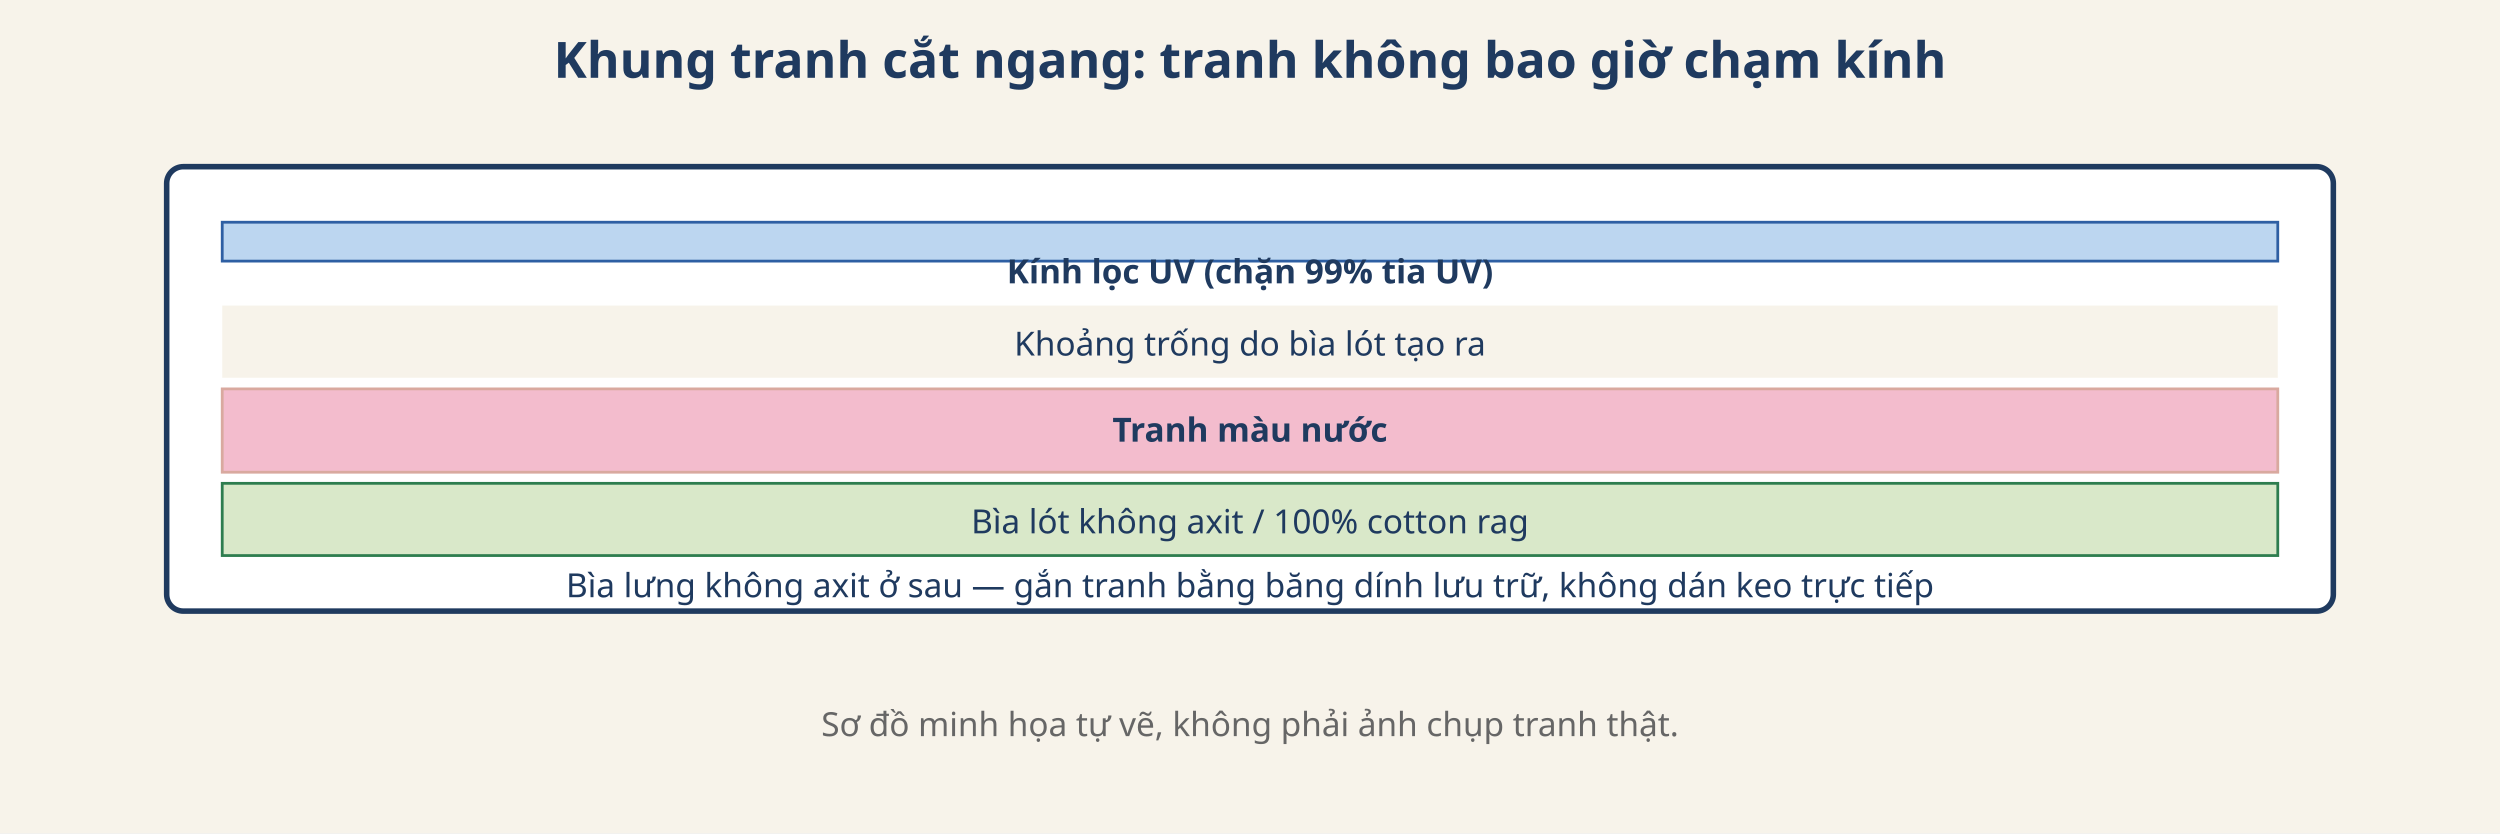
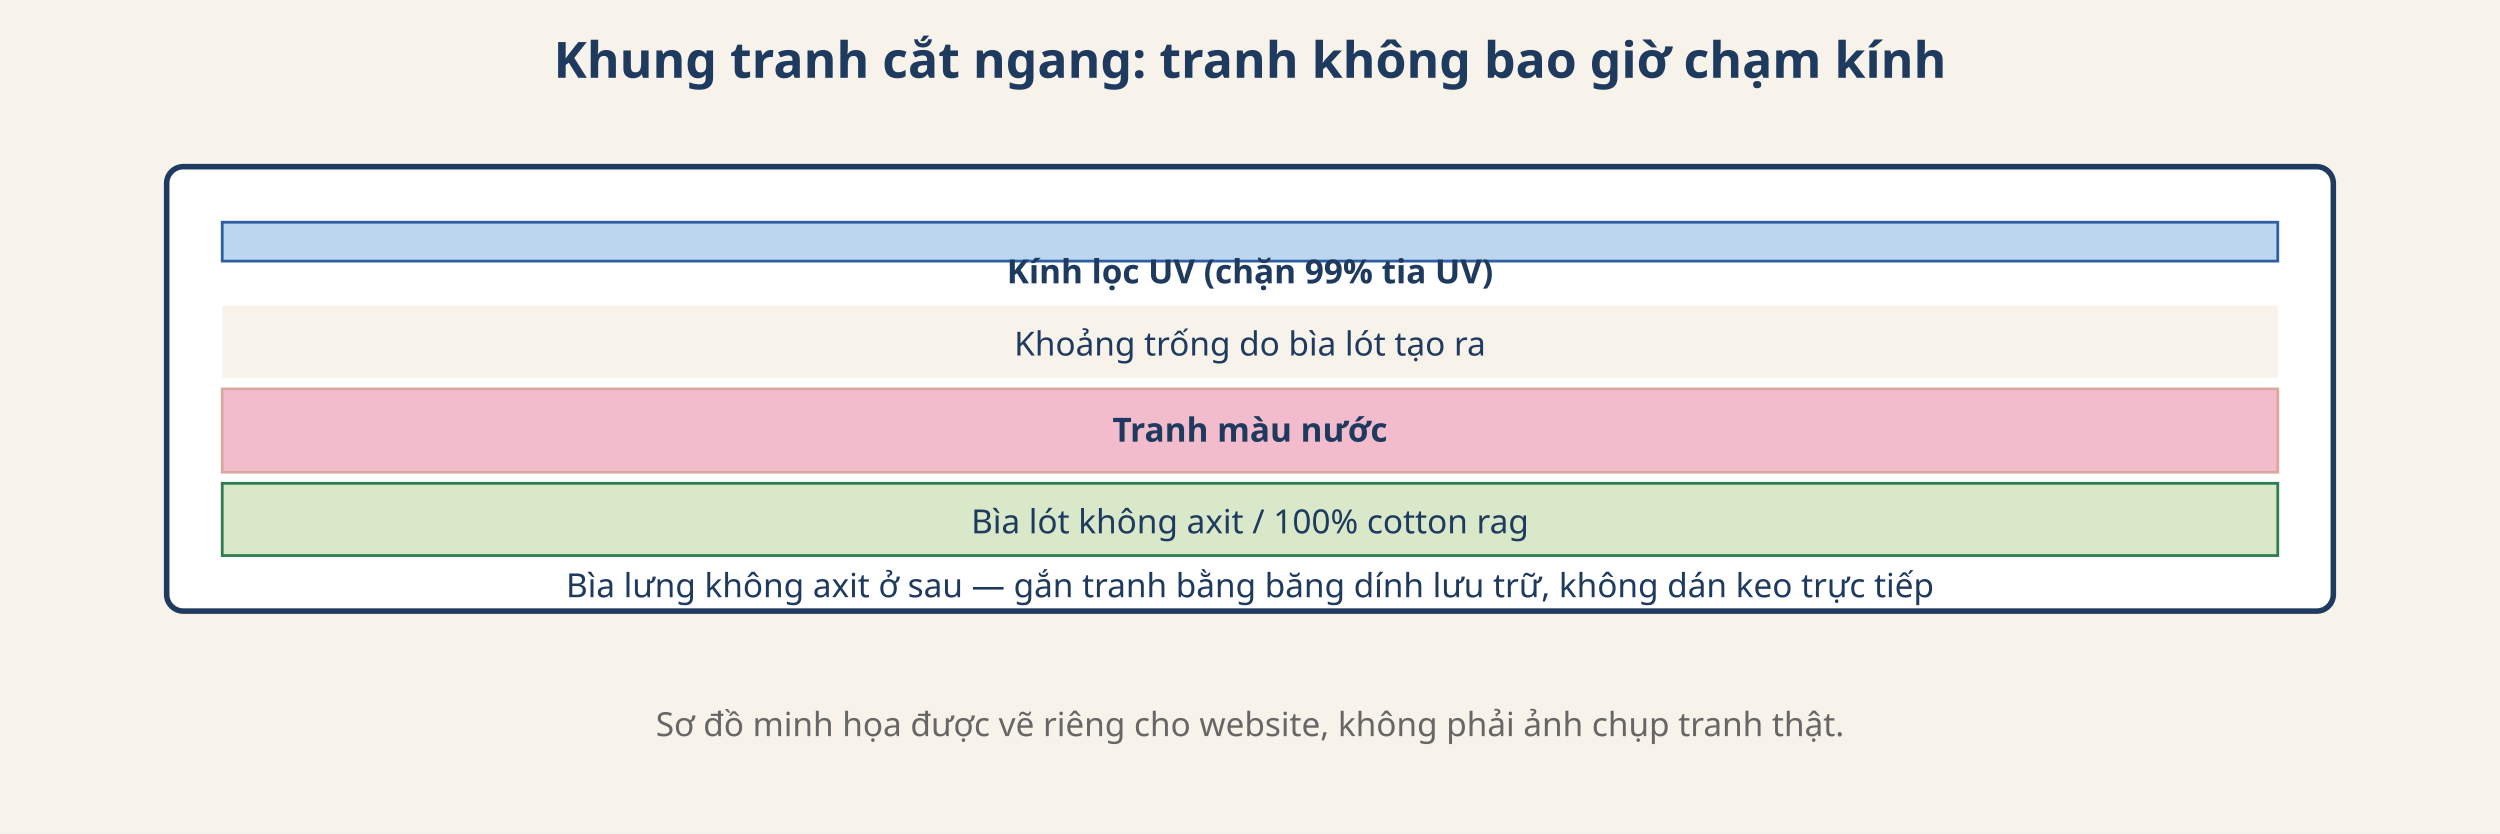
<svg xmlns="http://www.w3.org/2000/svg" width="900" height="300" viewBox="0 0 900 300" role="img" aria-label="Sơ đồ khung tranh cắt ngang: kính, khoảng trống, tranh, bìa lót không axit">
  <rect width="900" height="300" fill="#f7f3ea" />
  <text x="450" y="28" text-anchor="middle" font-family="sans-serif" font-size="18" font-weight="bold" fill="#1f3a5f">Khung tranh cắt ngang: tranh không bao giờ chạm kính</text>
  <g font-family="sans-serif" font-size="14" fill="#1f3a5f">
    <rect x="60" y="60" width="780" height="160" rx="6" fill="#ffffff" stroke="#1f3a5f" stroke-width="2" />
    <rect x="80" y="80" width="740" height="14" fill="#bcd6f0" stroke="#2e5fa3" stroke-width="1" />
    <text x="450" y="102" text-anchor="middle" font-weight="bold" font-size="12">Kính lọc UV (chặn 99% tia UV)</text>
    <rect x="80" y="110" width="740" height="26" fill="#f7f3ea" />
    <text x="450" y="128" text-anchor="middle" font-size="12">Khoảng trống do bìa lót tạo ra</text>
    <rect x="80" y="140" width="740" height="30" fill="#e87a9b" opacity="0.5" stroke="#b3543f" stroke-width="1" />
    <text x="450" y="159" text-anchor="middle" font-weight="bold" font-size="12">Tranh màu nước</text>
    <rect x="80" y="174" width="740" height="26" fill="#d9e8c9" stroke="#2e7d4f" stroke-width="1" />
    <text x="450" y="192" text-anchor="middle" font-size="12">Bìa lót không axit / 100% cotton rag</text>
    <text x="450" y="215" text-anchor="middle" font-size="12">Bìa lưng không axit ở sau — gắn tranh bằng băng dính lưu trữ, không dán keo trực tiếp</text>
  </g>
-   <text x="450" y="265" text-anchor="middle" font-family="sans-serif" font-size="12" fill="#666666">Sơ đồ minh họa tự vẽ, không phải ảnh chụp tranh thật.</text>
+   <text x="450" y="265" text-anchor="middle" font-family="sans-serif" font-size="12" fill="#666666">Sơ đồ minh họa được vẽ riêng cho website, không phải ảnh chụp tranh thật.</text>
</svg>
